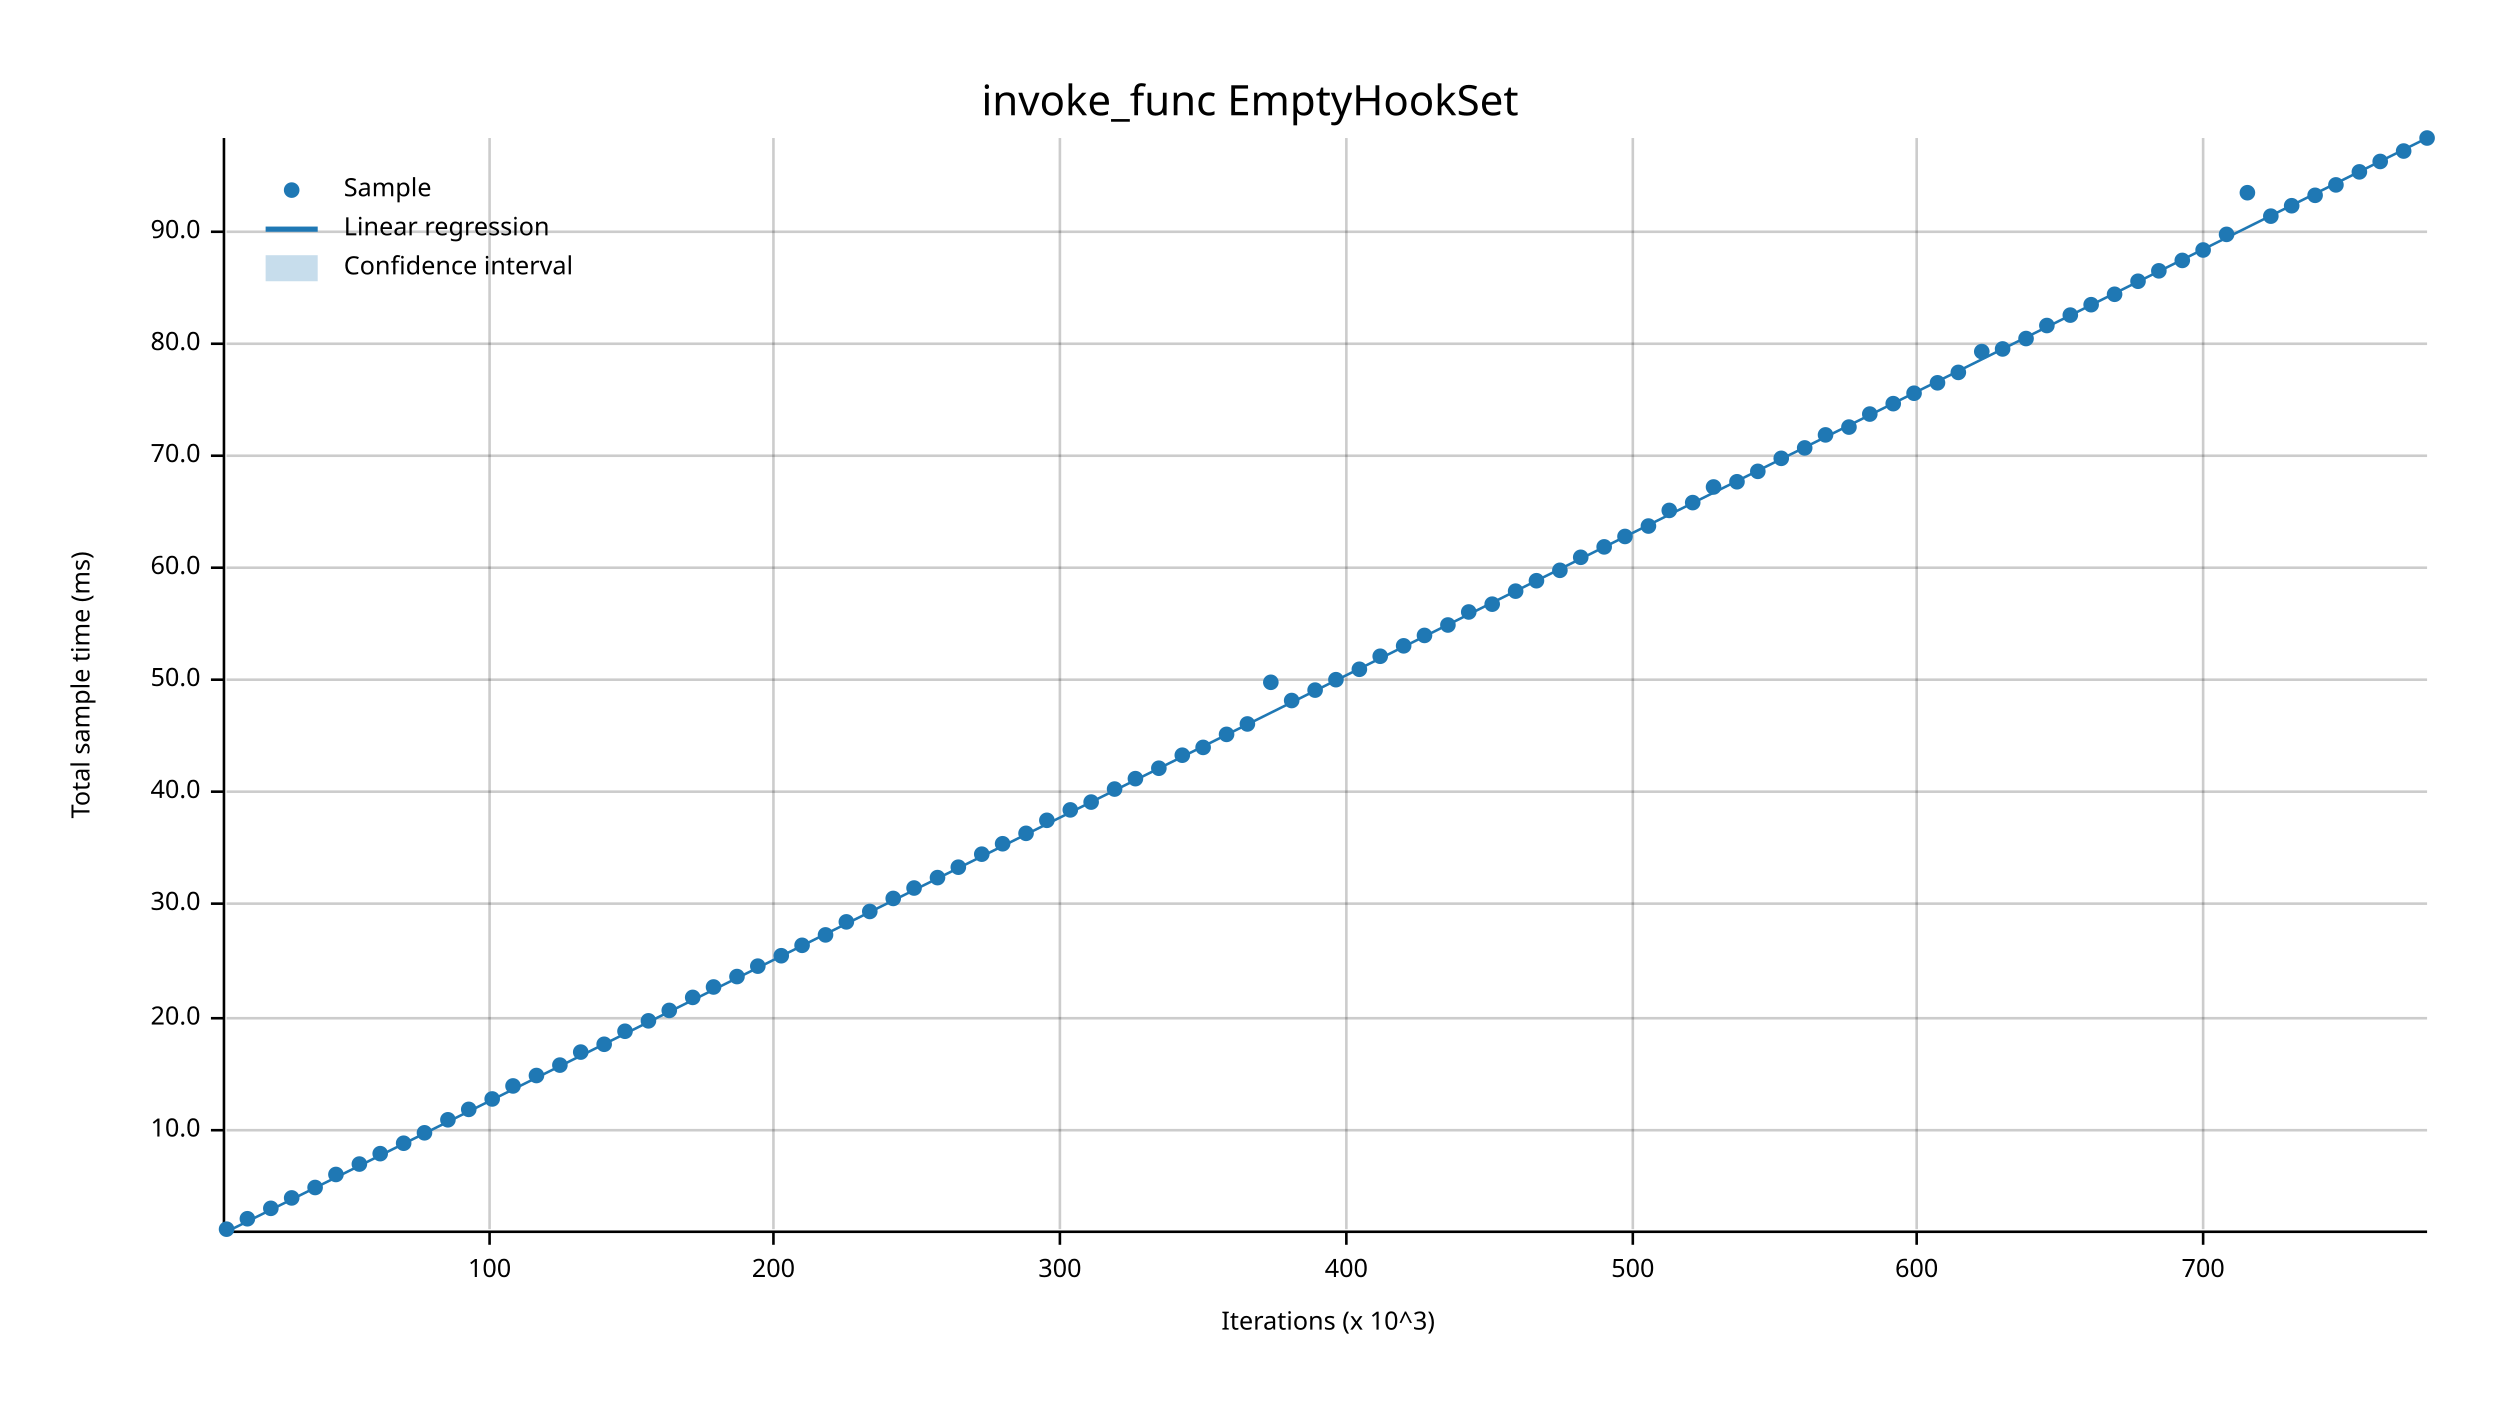
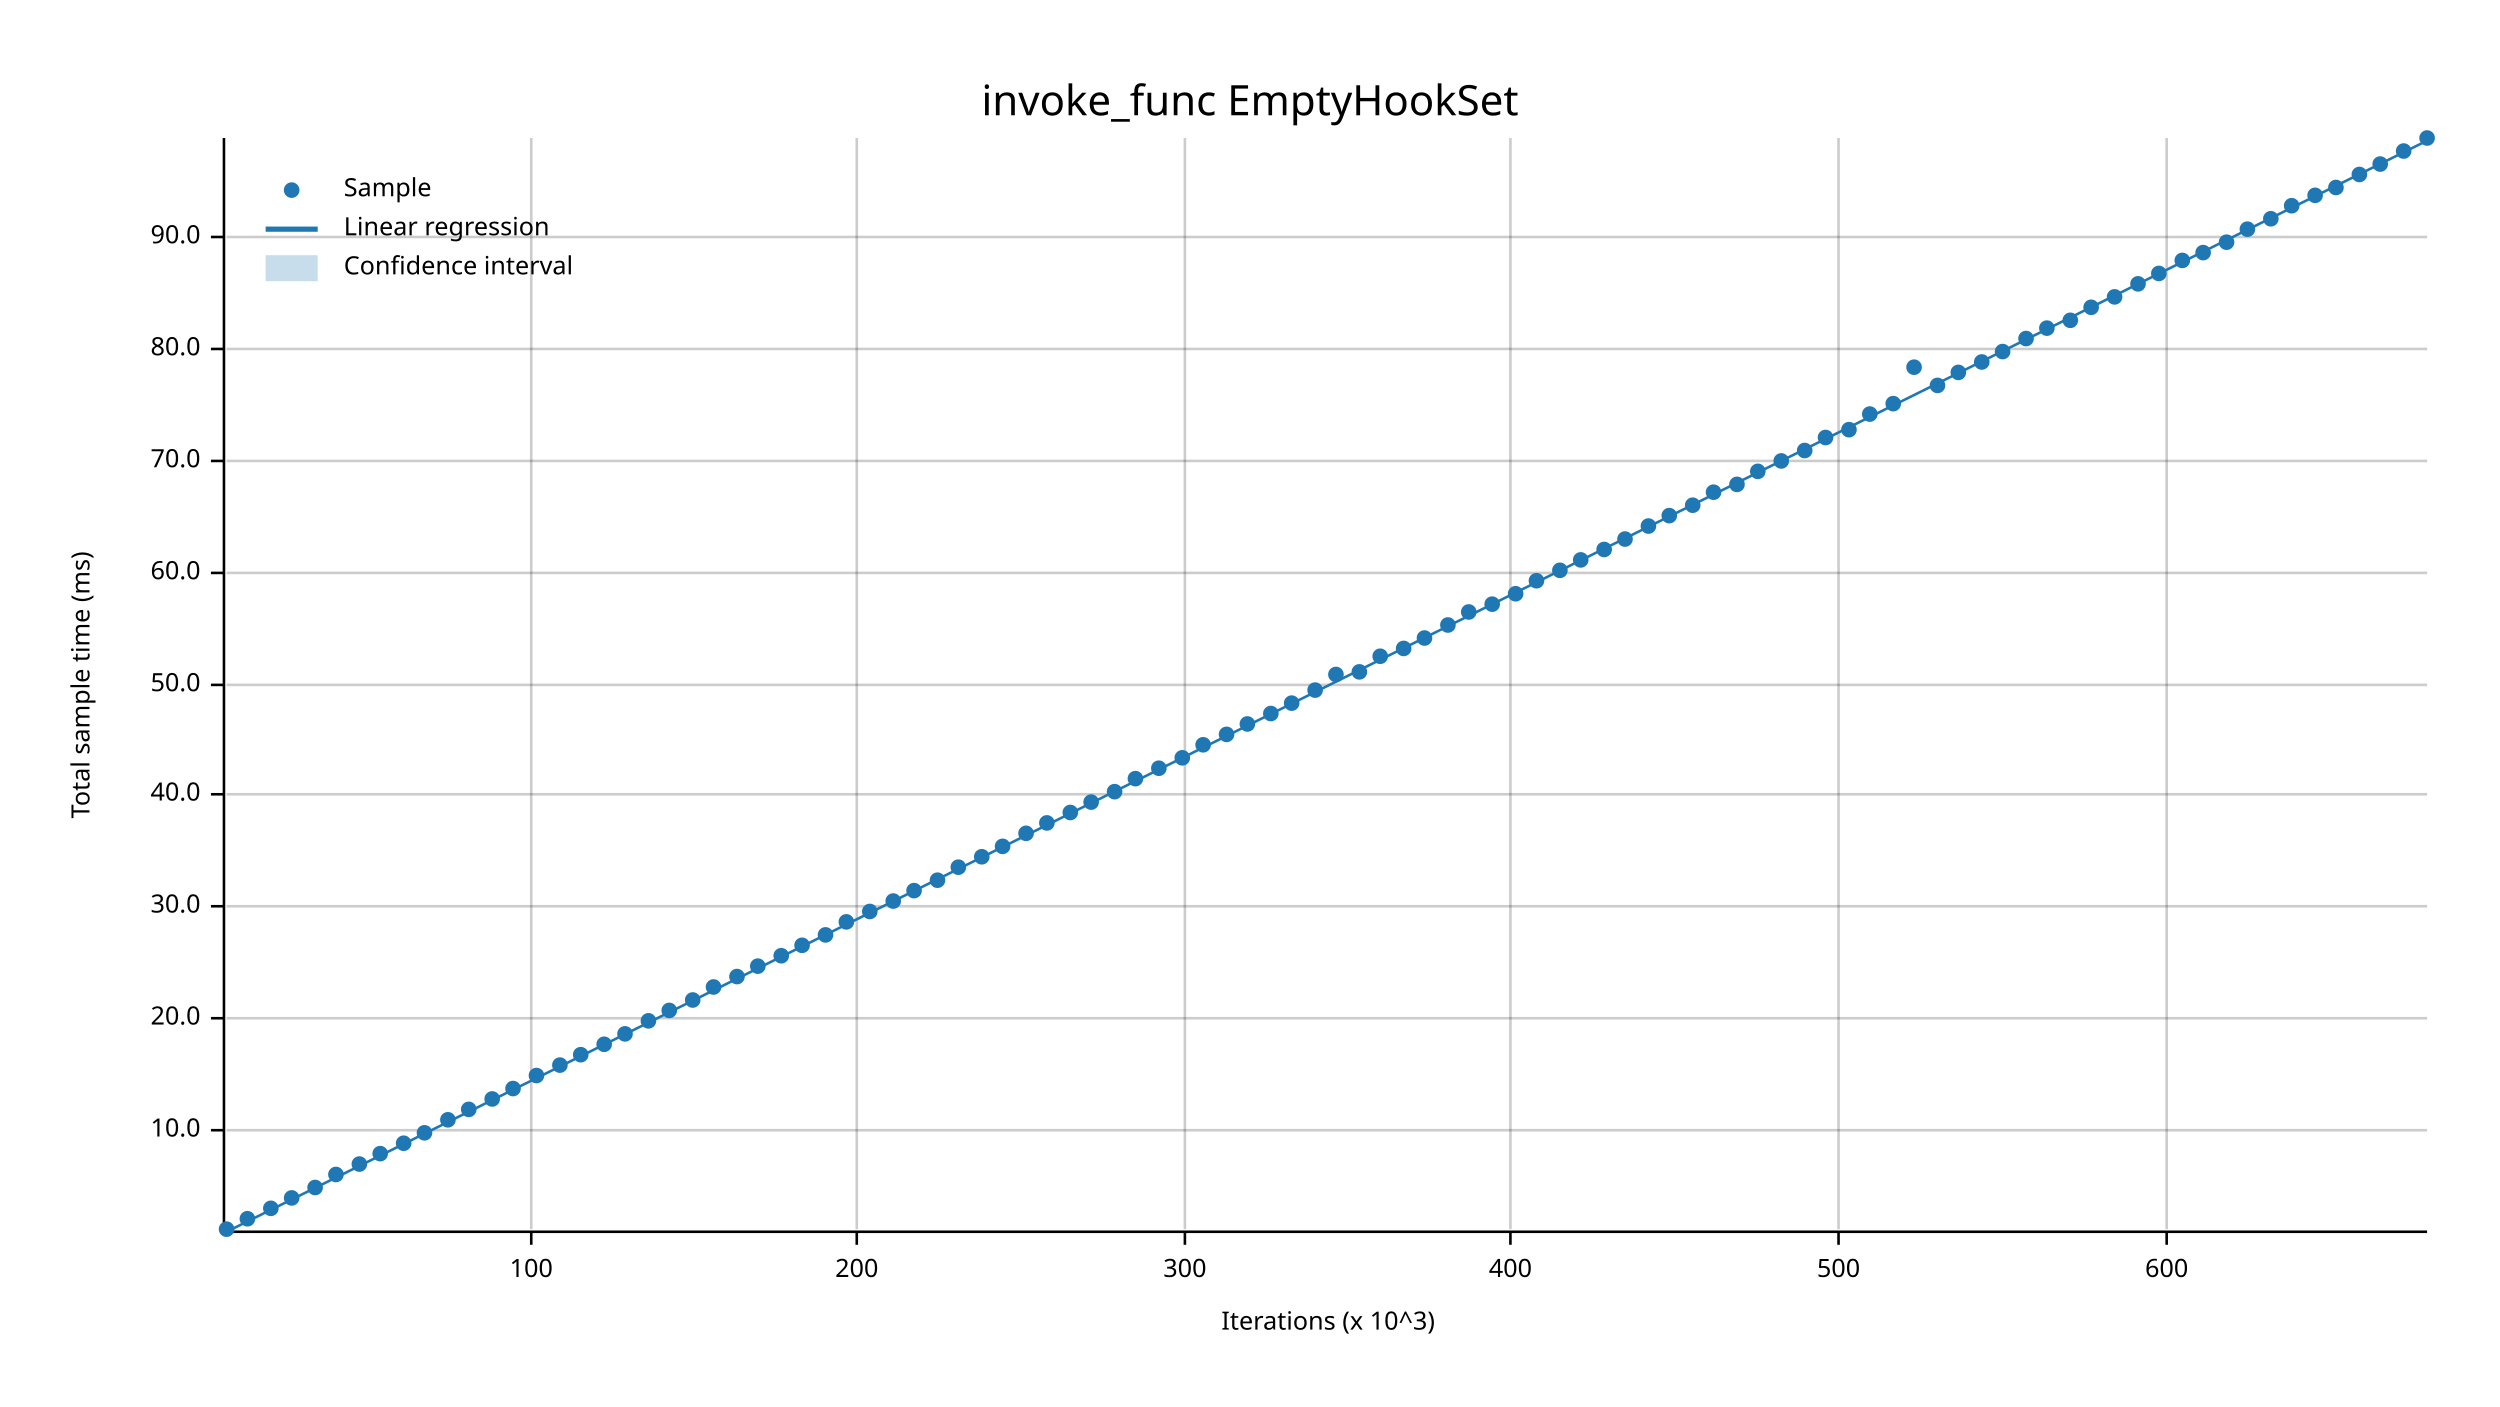
<svg xmlns="http://www.w3.org/2000/svg" width="960" height="540" viewBox="0 0 960 540">
  <text x="480" y="32" dy="0.76em" text-anchor="middle" font-family="sans-serif" font-size="16.129" opacity="1" fill="#000000">
invoke_func EmptyHookSet
</text>
  <text x="27" y="263" dy="0.76em" text-anchor="middle" font-family="sans-serif" font-size="9.677" opacity="1" fill="#000000" transform="rotate(270, 27, 263)">
Total sample time (ms)
</text>
  <text x="510" y="513" dy="-0.5ex" text-anchor="middle" font-family="sans-serif" font-size="9.677" opacity="1" fill="#000000">
Iterations (x 10^3)
</text>
-   <line opacity="0.2" stroke="#000000" stroke-width="1" x1="188" y1="472" x2="188" y2="53" />
-   <line opacity="0.2" stroke="#000000" stroke-width="1" x1="297" y1="472" x2="297" y2="53" />
-   <line opacity="0.2" stroke="#000000" stroke-width="1" x1="407" y1="472" x2="407" y2="53" />
-   <line opacity="0.2" stroke="#000000" stroke-width="1" x1="517" y1="472" x2="517" y2="53" />
-   <line opacity="0.2" stroke="#000000" stroke-width="1" x1="627" y1="472" x2="627" y2="53" />
-   <line opacity="0.2" stroke="#000000" stroke-width="1" x1="736" y1="472" x2="736" y2="53" />
-   <line opacity="0.2" stroke="#000000" stroke-width="1" x1="846" y1="472" x2="846" y2="53" />
+   <line opacity="0.2" stroke="#000000" stroke-width="1" x1="204" y1="472" x2="204" y2="53" />
+   <line opacity="0.2" stroke="#000000" stroke-width="1" x1="329" y1="472" x2="329" y2="53" />
+   <line opacity="0.2" stroke="#000000" stroke-width="1" x1="455" y1="472" x2="455" y2="53" />
+   <line opacity="0.2" stroke="#000000" stroke-width="1" x1="580" y1="472" x2="580" y2="53" />
+   <line opacity="0.2" stroke="#000000" stroke-width="1" x1="706" y1="472" x2="706" y2="53" />
+   <line opacity="0.2" stroke="#000000" stroke-width="1" x1="832" y1="472" x2="832" y2="53" />
  <line opacity="0.2" stroke="#000000" stroke-width="1" x1="87" y1="434" x2="932" y2="434" />
  <line opacity="0.2" stroke="#000000" stroke-width="1" x1="87" y1="391" x2="932" y2="391" />
-   <line opacity="0.2" stroke="#000000" stroke-width="1" x1="87" y1="347" x2="932" y2="347" />
-   <line opacity="0.2" stroke="#000000" stroke-width="1" x1="87" y1="304" x2="932" y2="304" />
-   <line opacity="0.2" stroke="#000000" stroke-width="1" x1="87" y1="261" x2="932" y2="261" />
-   <line opacity="0.2" stroke="#000000" stroke-width="1" x1="87" y1="218" x2="932" y2="218" />
-   <line opacity="0.2" stroke="#000000" stroke-width="1" x1="87" y1="175" x2="932" y2="175" />
-   <line opacity="0.2" stroke="#000000" stroke-width="1" x1="87" y1="132" x2="932" y2="132" />
-   <line opacity="0.2" stroke="#000000" stroke-width="1" x1="87" y1="89" x2="932" y2="89" />
+   <line opacity="0.2" stroke="#000000" stroke-width="1" x1="87" y1="348" x2="932" y2="348" />
+   <line opacity="0.2" stroke="#000000" stroke-width="1" x1="87" y1="305" x2="932" y2="305" />
+   <line opacity="0.2" stroke="#000000" stroke-width="1" x1="87" y1="263" x2="932" y2="263" />
+   <line opacity="0.2" stroke="#000000" stroke-width="1" x1="87" y1="220" x2="932" y2="220" />
+   <line opacity="0.2" stroke="#000000" stroke-width="1" x1="87" y1="177" x2="932" y2="177" />
+   <line opacity="0.2" stroke="#000000" stroke-width="1" x1="87" y1="134" x2="932" y2="134" />
+   <line opacity="0.2" stroke="#000000" stroke-width="1" x1="87" y1="91" x2="932" y2="91" />
  <polyline fill="none" opacity="1" stroke="#000000" stroke-width="1" points="86,53 86,472 " />
  <text x="77" y="434" dy="0.5ex" text-anchor="end" font-family="sans-serif" font-size="9.677" opacity="1" fill="#000000">
10.0
</text>
  <polyline fill="none" opacity="1" stroke="#000000" stroke-width="1" points="81,434 86,434 " />
  <text x="77" y="391" dy="0.5ex" text-anchor="end" font-family="sans-serif" font-size="9.677" opacity="1" fill="#000000">
20.0
</text>
  <polyline fill="none" opacity="1" stroke="#000000" stroke-width="1" points="81,391 86,391 " />
-   <text x="77" y="347" dy="0.5ex" text-anchor="end" font-family="sans-serif" font-size="9.677" opacity="1" fill="#000000">
+   <text x="77" y="348" dy="0.5ex" text-anchor="end" font-family="sans-serif" font-size="9.677" opacity="1" fill="#000000">
30.0
</text>
-   <polyline fill="none" opacity="1" stroke="#000000" stroke-width="1" points="81,347 86,347 " />
-   <text x="77" y="304" dy="0.5ex" text-anchor="end" font-family="sans-serif" font-size="9.677" opacity="1" fill="#000000">
+   <polyline fill="none" opacity="1" stroke="#000000" stroke-width="1" points="81,348 86,348 " />
+   <text x="77" y="305" dy="0.5ex" text-anchor="end" font-family="sans-serif" font-size="9.677" opacity="1" fill="#000000">
40.0
</text>
-   <polyline fill="none" opacity="1" stroke="#000000" stroke-width="1" points="81,304 86,304 " />
-   <text x="77" y="261" dy="0.5ex" text-anchor="end" font-family="sans-serif" font-size="9.677" opacity="1" fill="#000000">
+   <polyline fill="none" opacity="1" stroke="#000000" stroke-width="1" points="81,305 86,305 " />
+   <text x="77" y="263" dy="0.5ex" text-anchor="end" font-family="sans-serif" font-size="9.677" opacity="1" fill="#000000">
50.0
</text>
-   <polyline fill="none" opacity="1" stroke="#000000" stroke-width="1" points="81,261 86,261 " />
-   <text x="77" y="218" dy="0.5ex" text-anchor="end" font-family="sans-serif" font-size="9.677" opacity="1" fill="#000000">
+   <polyline fill="none" opacity="1" stroke="#000000" stroke-width="1" points="81,263 86,263 " />
+   <text x="77" y="220" dy="0.5ex" text-anchor="end" font-family="sans-serif" font-size="9.677" opacity="1" fill="#000000">
60.0
</text>
-   <polyline fill="none" opacity="1" stroke="#000000" stroke-width="1" points="81,218 86,218 " />
-   <text x="77" y="175" dy="0.5ex" text-anchor="end" font-family="sans-serif" font-size="9.677" opacity="1" fill="#000000">
+   <polyline fill="none" opacity="1" stroke="#000000" stroke-width="1" points="81,220 86,220 " />
+   <text x="77" y="177" dy="0.5ex" text-anchor="end" font-family="sans-serif" font-size="9.677" opacity="1" fill="#000000">
70.0
</text>
-   <polyline fill="none" opacity="1" stroke="#000000" stroke-width="1" points="81,175 86,175 " />
-   <text x="77" y="132" dy="0.5ex" text-anchor="end" font-family="sans-serif" font-size="9.677" opacity="1" fill="#000000">
+   <polyline fill="none" opacity="1" stroke="#000000" stroke-width="1" points="81,177 86,177 " />
+   <text x="77" y="134" dy="0.5ex" text-anchor="end" font-family="sans-serif" font-size="9.677" opacity="1" fill="#000000">
80.0
</text>
-   <polyline fill="none" opacity="1" stroke="#000000" stroke-width="1" points="81,132 86,132 " />
-   <text x="77" y="89" dy="0.5ex" text-anchor="end" font-family="sans-serif" font-size="9.677" opacity="1" fill="#000000">
+   <polyline fill="none" opacity="1" stroke="#000000" stroke-width="1" points="81,134 86,134 " />
+   <text x="77" y="91" dy="0.5ex" text-anchor="end" font-family="sans-serif" font-size="9.677" opacity="1" fill="#000000">
90.0
</text>
-   <polyline fill="none" opacity="1" stroke="#000000" stroke-width="1" points="81,89 86,89 " />
+   <polyline fill="none" opacity="1" stroke="#000000" stroke-width="1" points="81,91 86,91 " />
  <polyline fill="none" opacity="1" stroke="#000000" stroke-width="1" points="87,473 932,473 " />
-   <text x="188" y="483" dy="0.76em" text-anchor="middle" font-family="sans-serif" font-size="9.677" opacity="1" fill="#000000">
+   <text x="204" y="483" dy="0.76em" text-anchor="middle" font-family="sans-serif" font-size="9.677" opacity="1" fill="#000000">
100
</text>
-   <polyline fill="none" opacity="1" stroke="#000000" stroke-width="1" points="188,473 188,478 " />
-   <text x="297" y="483" dy="0.76em" text-anchor="middle" font-family="sans-serif" font-size="9.677" opacity="1" fill="#000000">
+   <polyline fill="none" opacity="1" stroke="#000000" stroke-width="1" points="204,473 204,478 " />
+   <text x="329" y="483" dy="0.76em" text-anchor="middle" font-family="sans-serif" font-size="9.677" opacity="1" fill="#000000">
200
</text>
-   <polyline fill="none" opacity="1" stroke="#000000" stroke-width="1" points="297,473 297,478 " />
-   <text x="407" y="483" dy="0.76em" text-anchor="middle" font-family="sans-serif" font-size="9.677" opacity="1" fill="#000000">
+   <polyline fill="none" opacity="1" stroke="#000000" stroke-width="1" points="329,473 329,478 " />
+   <text x="455" y="483" dy="0.76em" text-anchor="middle" font-family="sans-serif" font-size="9.677" opacity="1" fill="#000000">
300
</text>
-   <polyline fill="none" opacity="1" stroke="#000000" stroke-width="1" points="407,473 407,478 " />
-   <text x="517" y="483" dy="0.76em" text-anchor="middle" font-family="sans-serif" font-size="9.677" opacity="1" fill="#000000">
+   <polyline fill="none" opacity="1" stroke="#000000" stroke-width="1" points="455,473 455,478 " />
+   <text x="580" y="483" dy="0.76em" text-anchor="middle" font-family="sans-serif" font-size="9.677" opacity="1" fill="#000000">
400
</text>
-   <polyline fill="none" opacity="1" stroke="#000000" stroke-width="1" points="517,473 517,478 " />
-   <text x="627" y="483" dy="0.76em" text-anchor="middle" font-family="sans-serif" font-size="9.677" opacity="1" fill="#000000">
+   <polyline fill="none" opacity="1" stroke="#000000" stroke-width="1" points="580,473 580,478 " />
+   <text x="706" y="483" dy="0.76em" text-anchor="middle" font-family="sans-serif" font-size="9.677" opacity="1" fill="#000000">
500
</text>
-   <polyline fill="none" opacity="1" stroke="#000000" stroke-width="1" points="627,473 627,478 " />
-   <text x="736" y="483" dy="0.76em" text-anchor="middle" font-family="sans-serif" font-size="9.677" opacity="1" fill="#000000">
+   <polyline fill="none" opacity="1" stroke="#000000" stroke-width="1" points="706,473 706,478 " />
+   <text x="832" y="483" dy="0.76em" text-anchor="middle" font-family="sans-serif" font-size="9.677" opacity="1" fill="#000000">
600
</text>
-   <polyline fill="none" opacity="1" stroke="#000000" stroke-width="1" points="736,473 736,478 " />
-   <text x="846" y="483" dy="0.76em" text-anchor="middle" font-family="sans-serif" font-size="9.677" opacity="1" fill="#000000">
- 700
- </text>
-   <polyline fill="none" opacity="1" stroke="#000000" stroke-width="1" points="846,473 846,478 " />
+   <polyline fill="none" opacity="1" stroke="#000000" stroke-width="1" points="832,473 832,478 " />
  <circle cx="87" cy="472" r="3" opacity="1" fill="#1F78B4" stroke="none" stroke-width="1" />
  <circle cx="95" cy="468" r="3" opacity="1" fill="#1F78B4" stroke="none" stroke-width="1" />
  <circle cx="104" cy="464" r="3" opacity="1" fill="#1F78B4" stroke="none" stroke-width="1" />
  <circle cx="112" cy="460" r="3" opacity="1" fill="#1F78B4" stroke="none" stroke-width="1" />
  <circle cx="121" cy="456" r="3" opacity="1" fill="#1F78B4" stroke="none" stroke-width="1" />
  <circle cx="129" cy="451" r="3" opacity="1" fill="#1F78B4" stroke="none" stroke-width="1" />
  <circle cx="138" cy="447" r="3" opacity="1" fill="#1F78B4" stroke="none" stroke-width="1" />
  <circle cx="146" cy="443" r="3" opacity="1" fill="#1F78B4" stroke="none" stroke-width="1" />
  <circle cx="155" cy="439" r="3" opacity="1" fill="#1F78B4" stroke="none" stroke-width="1" />
  <circle cx="163" cy="435" r="3" opacity="1" fill="#1F78B4" stroke="none" stroke-width="1" />
  <circle cx="172" cy="430" r="3" opacity="1" fill="#1F78B4" stroke="none" stroke-width="1" />
  <circle cx="180" cy="426" r="3" opacity="1" fill="#1F78B4" stroke="none" stroke-width="1" />
  <circle cx="189" cy="422" r="3" opacity="1" fill="#1F78B4" stroke="none" stroke-width="1" />
-   <circle cx="197" cy="417" r="3" opacity="1" fill="#1F78B4" stroke="none" stroke-width="1" />
+   <circle cx="197" cy="418" r="3" opacity="1" fill="#1F78B4" stroke="none" stroke-width="1" />
  <circle cx="206" cy="413" r="3" opacity="1" fill="#1F78B4" stroke="none" stroke-width="1" />
  <circle cx="215" cy="409" r="3" opacity="1" fill="#1F78B4" stroke="none" stroke-width="1" />
-   <circle cx="223" cy="404" r="3" opacity="1" fill="#1F78B4" stroke="none" stroke-width="1" />
+   <circle cx="223" cy="405" r="3" opacity="1" fill="#1F78B4" stroke="none" stroke-width="1" />
  <circle cx="232" cy="401" r="3" opacity="1" fill="#1F78B4" stroke="none" stroke-width="1" />
-   <circle cx="240" cy="396" r="3" opacity="1" fill="#1F78B4" stroke="none" stroke-width="1" />
+   <circle cx="240" cy="397" r="3" opacity="1" fill="#1F78B4" stroke="none" stroke-width="1" />
  <circle cx="249" cy="392" r="3" opacity="1" fill="#1F78B4" stroke="none" stroke-width="1" />
  <circle cx="257" cy="388" r="3" opacity="1" fill="#1F78B4" stroke="none" stroke-width="1" />
-   <circle cx="266" cy="383" r="3" opacity="1" fill="#1F78B4" stroke="none" stroke-width="1" />
+   <circle cx="266" cy="384" r="3" opacity="1" fill="#1F78B4" stroke="none" stroke-width="1" />
  <circle cx="274" cy="379" r="3" opacity="1" fill="#1F78B4" stroke="none" stroke-width="1" />
  <circle cx="283" cy="375" r="3" opacity="1" fill="#1F78B4" stroke="none" stroke-width="1" />
  <circle cx="291" cy="371" r="3" opacity="1" fill="#1F78B4" stroke="none" stroke-width="1" />
  <circle cx="300" cy="367" r="3" opacity="1" fill="#1F78B4" stroke="none" stroke-width="1" />
  <circle cx="308" cy="363" r="3" opacity="1" fill="#1F78B4" stroke="none" stroke-width="1" />
  <circle cx="317" cy="359" r="3" opacity="1" fill="#1F78B4" stroke="none" stroke-width="1" />
  <circle cx="325" cy="354" r="3" opacity="1" fill="#1F78B4" stroke="none" stroke-width="1" />
  <circle cx="334" cy="350" r="3" opacity="1" fill="#1F78B4" stroke="none" stroke-width="1" />
-   <circle cx="343" cy="345" r="3" opacity="1" fill="#1F78B4" stroke="none" stroke-width="1" />
-   <circle cx="351" cy="341" r="3" opacity="1" fill="#1F78B4" stroke="none" stroke-width="1" />
-   <circle cx="360" cy="337" r="3" opacity="1" fill="#1F78B4" stroke="none" stroke-width="1" />
+   <circle cx="343" cy="346" r="3" opacity="1" fill="#1F78B4" stroke="none" stroke-width="1" />
+   <circle cx="351" cy="342" r="3" opacity="1" fill="#1F78B4" stroke="none" stroke-width="1" />
+   <circle cx="360" cy="338" r="3" opacity="1" fill="#1F78B4" stroke="none" stroke-width="1" />
  <circle cx="368" cy="333" r="3" opacity="1" fill="#1F78B4" stroke="none" stroke-width="1" />
-   <circle cx="377" cy="328" r="3" opacity="1" fill="#1F78B4" stroke="none" stroke-width="1" />
-   <circle cx="385" cy="324" r="3" opacity="1" fill="#1F78B4" stroke="none" stroke-width="1" />
+   <circle cx="377" cy="329" r="3" opacity="1" fill="#1F78B4" stroke="none" stroke-width="1" />
+   <circle cx="385" cy="325" r="3" opacity="1" fill="#1F78B4" stroke="none" stroke-width="1" />
  <circle cx="394" cy="320" r="3" opacity="1" fill="#1F78B4" stroke="none" stroke-width="1" />
-   <circle cx="402" cy="315" r="3" opacity="1" fill="#1F78B4" stroke="none" stroke-width="1" />
-   <circle cx="411" cy="311" r="3" opacity="1" fill="#1F78B4" stroke="none" stroke-width="1" />
+   <circle cx="402" cy="316" r="3" opacity="1" fill="#1F78B4" stroke="none" stroke-width="1" />
+   <circle cx="411" cy="312" r="3" opacity="1" fill="#1F78B4" stroke="none" stroke-width="1" />
  <circle cx="419" cy="308" r="3" opacity="1" fill="#1F78B4" stroke="none" stroke-width="1" />
-   <circle cx="428" cy="303" r="3" opacity="1" fill="#1F78B4" stroke="none" stroke-width="1" />
+   <circle cx="428" cy="304" r="3" opacity="1" fill="#1F78B4" stroke="none" stroke-width="1" />
  <circle cx="436" cy="299" r="3" opacity="1" fill="#1F78B4" stroke="none" stroke-width="1" />
  <circle cx="445" cy="295" r="3" opacity="1" fill="#1F78B4" stroke="none" stroke-width="1" />
-   <circle cx="454" cy="290" r="3" opacity="1" fill="#1F78B4" stroke="none" stroke-width="1" />
-   <circle cx="462" cy="287" r="3" opacity="1" fill="#1F78B4" stroke="none" stroke-width="1" />
+   <circle cx="454" cy="291" r="3" opacity="1" fill="#1F78B4" stroke="none" stroke-width="1" />
+   <circle cx="462" cy="286" r="3" opacity="1" fill="#1F78B4" stroke="none" stroke-width="1" />
  <circle cx="471" cy="282" r="3" opacity="1" fill="#1F78B4" stroke="none" stroke-width="1" />
  <circle cx="479" cy="278" r="3" opacity="1" fill="#1F78B4" stroke="none" stroke-width="1" />
-   <circle cx="488" cy="262" r="3" opacity="1" fill="#1F78B4" stroke="none" stroke-width="1" />
-   <circle cx="496" cy="269" r="3" opacity="1" fill="#1F78B4" stroke="none" stroke-width="1" />
+   <circle cx="488" cy="274" r="3" opacity="1" fill="#1F78B4" stroke="none" stroke-width="1" />
+   <circle cx="496" cy="270" r="3" opacity="1" fill="#1F78B4" stroke="none" stroke-width="1" />
  <circle cx="505" cy="265" r="3" opacity="1" fill="#1F78B4" stroke="none" stroke-width="1" />
-   <circle cx="513" cy="261" r="3" opacity="1" fill="#1F78B4" stroke="none" stroke-width="1" />
-   <circle cx="522" cy="257" r="3" opacity="1" fill="#1F78B4" stroke="none" stroke-width="1" />
+   <circle cx="513" cy="259" r="3" opacity="1" fill="#1F78B4" stroke="none" stroke-width="1" />
+   <circle cx="522" cy="258" r="3" opacity="1" fill="#1F78B4" stroke="none" stroke-width="1" />
  <circle cx="530" cy="252" r="3" opacity="1" fill="#1F78B4" stroke="none" stroke-width="1" />
-   <circle cx="539" cy="248" r="3" opacity="1" fill="#1F78B4" stroke="none" stroke-width="1" />
-   <circle cx="547" cy="244" r="3" opacity="1" fill="#1F78B4" stroke="none" stroke-width="1" />
+   <circle cx="539" cy="249" r="3" opacity="1" fill="#1F78B4" stroke="none" stroke-width="1" />
+   <circle cx="547" cy="245" r="3" opacity="1" fill="#1F78B4" stroke="none" stroke-width="1" />
  <circle cx="556" cy="240" r="3" opacity="1" fill="#1F78B4" stroke="none" stroke-width="1" />
  <circle cx="564" cy="235" r="3" opacity="1" fill="#1F78B4" stroke="none" stroke-width="1" />
  <circle cx="573" cy="232" r="3" opacity="1" fill="#1F78B4" stroke="none" stroke-width="1" />
-   <circle cx="582" cy="227" r="3" opacity="1" fill="#1F78B4" stroke="none" stroke-width="1" />
+   <circle cx="582" cy="228" r="3" opacity="1" fill="#1F78B4" stroke="none" stroke-width="1" />
  <circle cx="590" cy="223" r="3" opacity="1" fill="#1F78B4" stroke="none" stroke-width="1" />
  <circle cx="599" cy="219" r="3" opacity="1" fill="#1F78B4" stroke="none" stroke-width="1" />
-   <circle cx="607" cy="214" r="3" opacity="1" fill="#1F78B4" stroke="none" stroke-width="1" />
-   <circle cx="616" cy="210" r="3" opacity="1" fill="#1F78B4" stroke="none" stroke-width="1" />
-   <circle cx="624" cy="206" r="3" opacity="1" fill="#1F78B4" stroke="none" stroke-width="1" />
+   <circle cx="607" cy="215" r="3" opacity="1" fill="#1F78B4" stroke="none" stroke-width="1" />
+   <circle cx="616" cy="211" r="3" opacity="1" fill="#1F78B4" stroke="none" stroke-width="1" />
+   <circle cx="624" cy="207" r="3" opacity="1" fill="#1F78B4" stroke="none" stroke-width="1" />
  <circle cx="633" cy="202" r="3" opacity="1" fill="#1F78B4" stroke="none" stroke-width="1" />
-   <circle cx="641" cy="196" r="3" opacity="1" fill="#1F78B4" stroke="none" stroke-width="1" />
-   <circle cx="650" cy="193" r="3" opacity="1" fill="#1F78B4" stroke="none" stroke-width="1" />
-   <circle cx="658" cy="187" r="3" opacity="1" fill="#1F78B4" stroke="none" stroke-width="1" />
-   <circle cx="667" cy="185" r="3" opacity="1" fill="#1F78B4" stroke="none" stroke-width="1" />
+   <circle cx="641" cy="198" r="3" opacity="1" fill="#1F78B4" stroke="none" stroke-width="1" />
+   <circle cx="650" cy="194" r="3" opacity="1" fill="#1F78B4" stroke="none" stroke-width="1" />
+   <circle cx="658" cy="189" r="3" opacity="1" fill="#1F78B4" stroke="none" stroke-width="1" />
+   <circle cx="667" cy="186" r="3" opacity="1" fill="#1F78B4" stroke="none" stroke-width="1" />
  <circle cx="675" cy="181" r="3" opacity="1" fill="#1F78B4" stroke="none" stroke-width="1" />
-   <circle cx="684" cy="176" r="3" opacity="1" fill="#1F78B4" stroke="none" stroke-width="1" />
-   <circle cx="693" cy="172" r="3" opacity="1" fill="#1F78B4" stroke="none" stroke-width="1" />
-   <circle cx="701" cy="167" r="3" opacity="1" fill="#1F78B4" stroke="none" stroke-width="1" />
-   <circle cx="710" cy="164" r="3" opacity="1" fill="#1F78B4" stroke="none" stroke-width="1" />
+   <circle cx="684" cy="177" r="3" opacity="1" fill="#1F78B4" stroke="none" stroke-width="1" />
+   <circle cx="693" cy="173" r="3" opacity="1" fill="#1F78B4" stroke="none" stroke-width="1" />
+   <circle cx="701" cy="168" r="3" opacity="1" fill="#1F78B4" stroke="none" stroke-width="1" />
+   <circle cx="710" cy="165" r="3" opacity="1" fill="#1F78B4" stroke="none" stroke-width="1" />
  <circle cx="718" cy="159" r="3" opacity="1" fill="#1F78B4" stroke="none" stroke-width="1" />
  <circle cx="727" cy="155" r="3" opacity="1" fill="#1F78B4" stroke="none" stroke-width="1" />
-   <circle cx="735" cy="151" r="3" opacity="1" fill="#1F78B4" stroke="none" stroke-width="1" />
-   <circle cx="744" cy="147" r="3" opacity="1" fill="#1F78B4" stroke="none" stroke-width="1" />
+   <circle cx="735" cy="141" r="3" opacity="1" fill="#1F78B4" stroke="none" stroke-width="1" />
+   <circle cx="744" cy="148" r="3" opacity="1" fill="#1F78B4" stroke="none" stroke-width="1" />
  <circle cx="752" cy="143" r="3" opacity="1" fill="#1F78B4" stroke="none" stroke-width="1" />
-   <circle cx="761" cy="135" r="3" opacity="1" fill="#1F78B4" stroke="none" stroke-width="1" />
-   <circle cx="769" cy="134" r="3" opacity="1" fill="#1F78B4" stroke="none" stroke-width="1" />
+   <circle cx="761" cy="139" r="3" opacity="1" fill="#1F78B4" stroke="none" stroke-width="1" />
+   <circle cx="769" cy="135" r="3" opacity="1" fill="#1F78B4" stroke="none" stroke-width="1" />
  <circle cx="778" cy="130" r="3" opacity="1" fill="#1F78B4" stroke="none" stroke-width="1" />
-   <circle cx="786" cy="125" r="3" opacity="1" fill="#1F78B4" stroke="none" stroke-width="1" />
-   <circle cx="795" cy="121" r="3" opacity="1" fill="#1F78B4" stroke="none" stroke-width="1" />
-   <circle cx="803" cy="117" r="3" opacity="1" fill="#1F78B4" stroke="none" stroke-width="1" />
-   <circle cx="812" cy="113" r="3" opacity="1" fill="#1F78B4" stroke="none" stroke-width="1" />
-   <circle cx="821" cy="108" r="3" opacity="1" fill="#1F78B4" stroke="none" stroke-width="1" />
-   <circle cx="829" cy="104" r="3" opacity="1" fill="#1F78B4" stroke="none" stroke-width="1" />
+   <circle cx="786" cy="126" r="3" opacity="1" fill="#1F78B4" stroke="none" stroke-width="1" />
+   <circle cx="795" cy="123" r="3" opacity="1" fill="#1F78B4" stroke="none" stroke-width="1" />
+   <circle cx="803" cy="118" r="3" opacity="1" fill="#1F78B4" stroke="none" stroke-width="1" />
+   <circle cx="812" cy="114" r="3" opacity="1" fill="#1F78B4" stroke="none" stroke-width="1" />
+   <circle cx="821" cy="109" r="3" opacity="1" fill="#1F78B4" stroke="none" stroke-width="1" />
+   <circle cx="829" cy="105" r="3" opacity="1" fill="#1F78B4" stroke="none" stroke-width="1" />
  <circle cx="838" cy="100" r="3" opacity="1" fill="#1F78B4" stroke="none" stroke-width="1" />
-   <circle cx="846" cy="96" r="3" opacity="1" fill="#1F78B4" stroke="none" stroke-width="1" />
-   <circle cx="855" cy="90" r="3" opacity="1" fill="#1F78B4" stroke="none" stroke-width="1" />
-   <circle cx="863" cy="74" r="3" opacity="1" fill="#1F78B4" stroke="none" stroke-width="1" />
-   <circle cx="872" cy="83" r="3" opacity="1" fill="#1F78B4" stroke="none" stroke-width="1" />
+   <circle cx="846" cy="97" r="3" opacity="1" fill="#1F78B4" stroke="none" stroke-width="1" />
+   <circle cx="855" cy="93" r="3" opacity="1" fill="#1F78B4" stroke="none" stroke-width="1" />
+   <circle cx="863" cy="88" r="3" opacity="1" fill="#1F78B4" stroke="none" stroke-width="1" />
+   <circle cx="872" cy="84" r="3" opacity="1" fill="#1F78B4" stroke="none" stroke-width="1" />
  <circle cx="880" cy="79" r="3" opacity="1" fill="#1F78B4" stroke="none" stroke-width="1" />
  <circle cx="889" cy="75" r="3" opacity="1" fill="#1F78B4" stroke="none" stroke-width="1" />
-   <circle cx="897" cy="71" r="3" opacity="1" fill="#1F78B4" stroke="none" stroke-width="1" />
-   <circle cx="906" cy="66" r="3" opacity="1" fill="#1F78B4" stroke="none" stroke-width="1" />
-   <circle cx="914" cy="62" r="3" opacity="1" fill="#1F78B4" stroke="none" stroke-width="1" />
+   <circle cx="897" cy="72" r="3" opacity="1" fill="#1F78B4" stroke="none" stroke-width="1" />
+   <circle cx="906" cy="67" r="3" opacity="1" fill="#1F78B4" stroke="none" stroke-width="1" />
+   <circle cx="914" cy="63" r="3" opacity="1" fill="#1F78B4" stroke="none" stroke-width="1" />
  <circle cx="923" cy="58" r="3" opacity="1" fill="#1F78B4" stroke="none" stroke-width="1" />
  <circle cx="932" cy="53" r="3" opacity="1" fill="#1F78B4" stroke="none" stroke-width="1" />
-   <polyline fill="none" opacity="1" stroke="#1F78B4" stroke-width="1" points="87,473 932,53 " />
-   <polygon opacity="0.25" fill="#1F78B4" points="87,473 932,53 932,53 " />
+   <polyline fill="none" opacity="1" stroke="#1F78B4" stroke-width="1" points="87,473 932,54 " />
+   <polygon opacity="0.25" fill="#1F78B4" points="87,473 932,54 932,54 " />
  <text x="132" y="68" dy="0.76em" text-anchor="start" font-family="sans-serif" font-size="9.677" opacity="1" fill="#000000">
Sample
</text>
  <text x="132" y="83" dy="0.76em" text-anchor="start" font-family="sans-serif" font-size="9.677" opacity="1" fill="#000000">
Linear regression
</text>
  <text x="132" y="98" dy="0.76em" text-anchor="start" font-family="sans-serif" font-size="9.677" opacity="1" fill="#000000">
Confidence interval
</text>
  <circle cx="112" cy="73" r="3" opacity="1" fill="#1F78B4" stroke="none" stroke-width="1" />
  <polyline fill="none" opacity="1" stroke="#1F78B4" stroke-width="2" points="102,88 122,88 " />
  <rect x="102" y="98" width="20" height="10" opacity="0.25" fill="#1F78B4" stroke="none" />
</svg>
